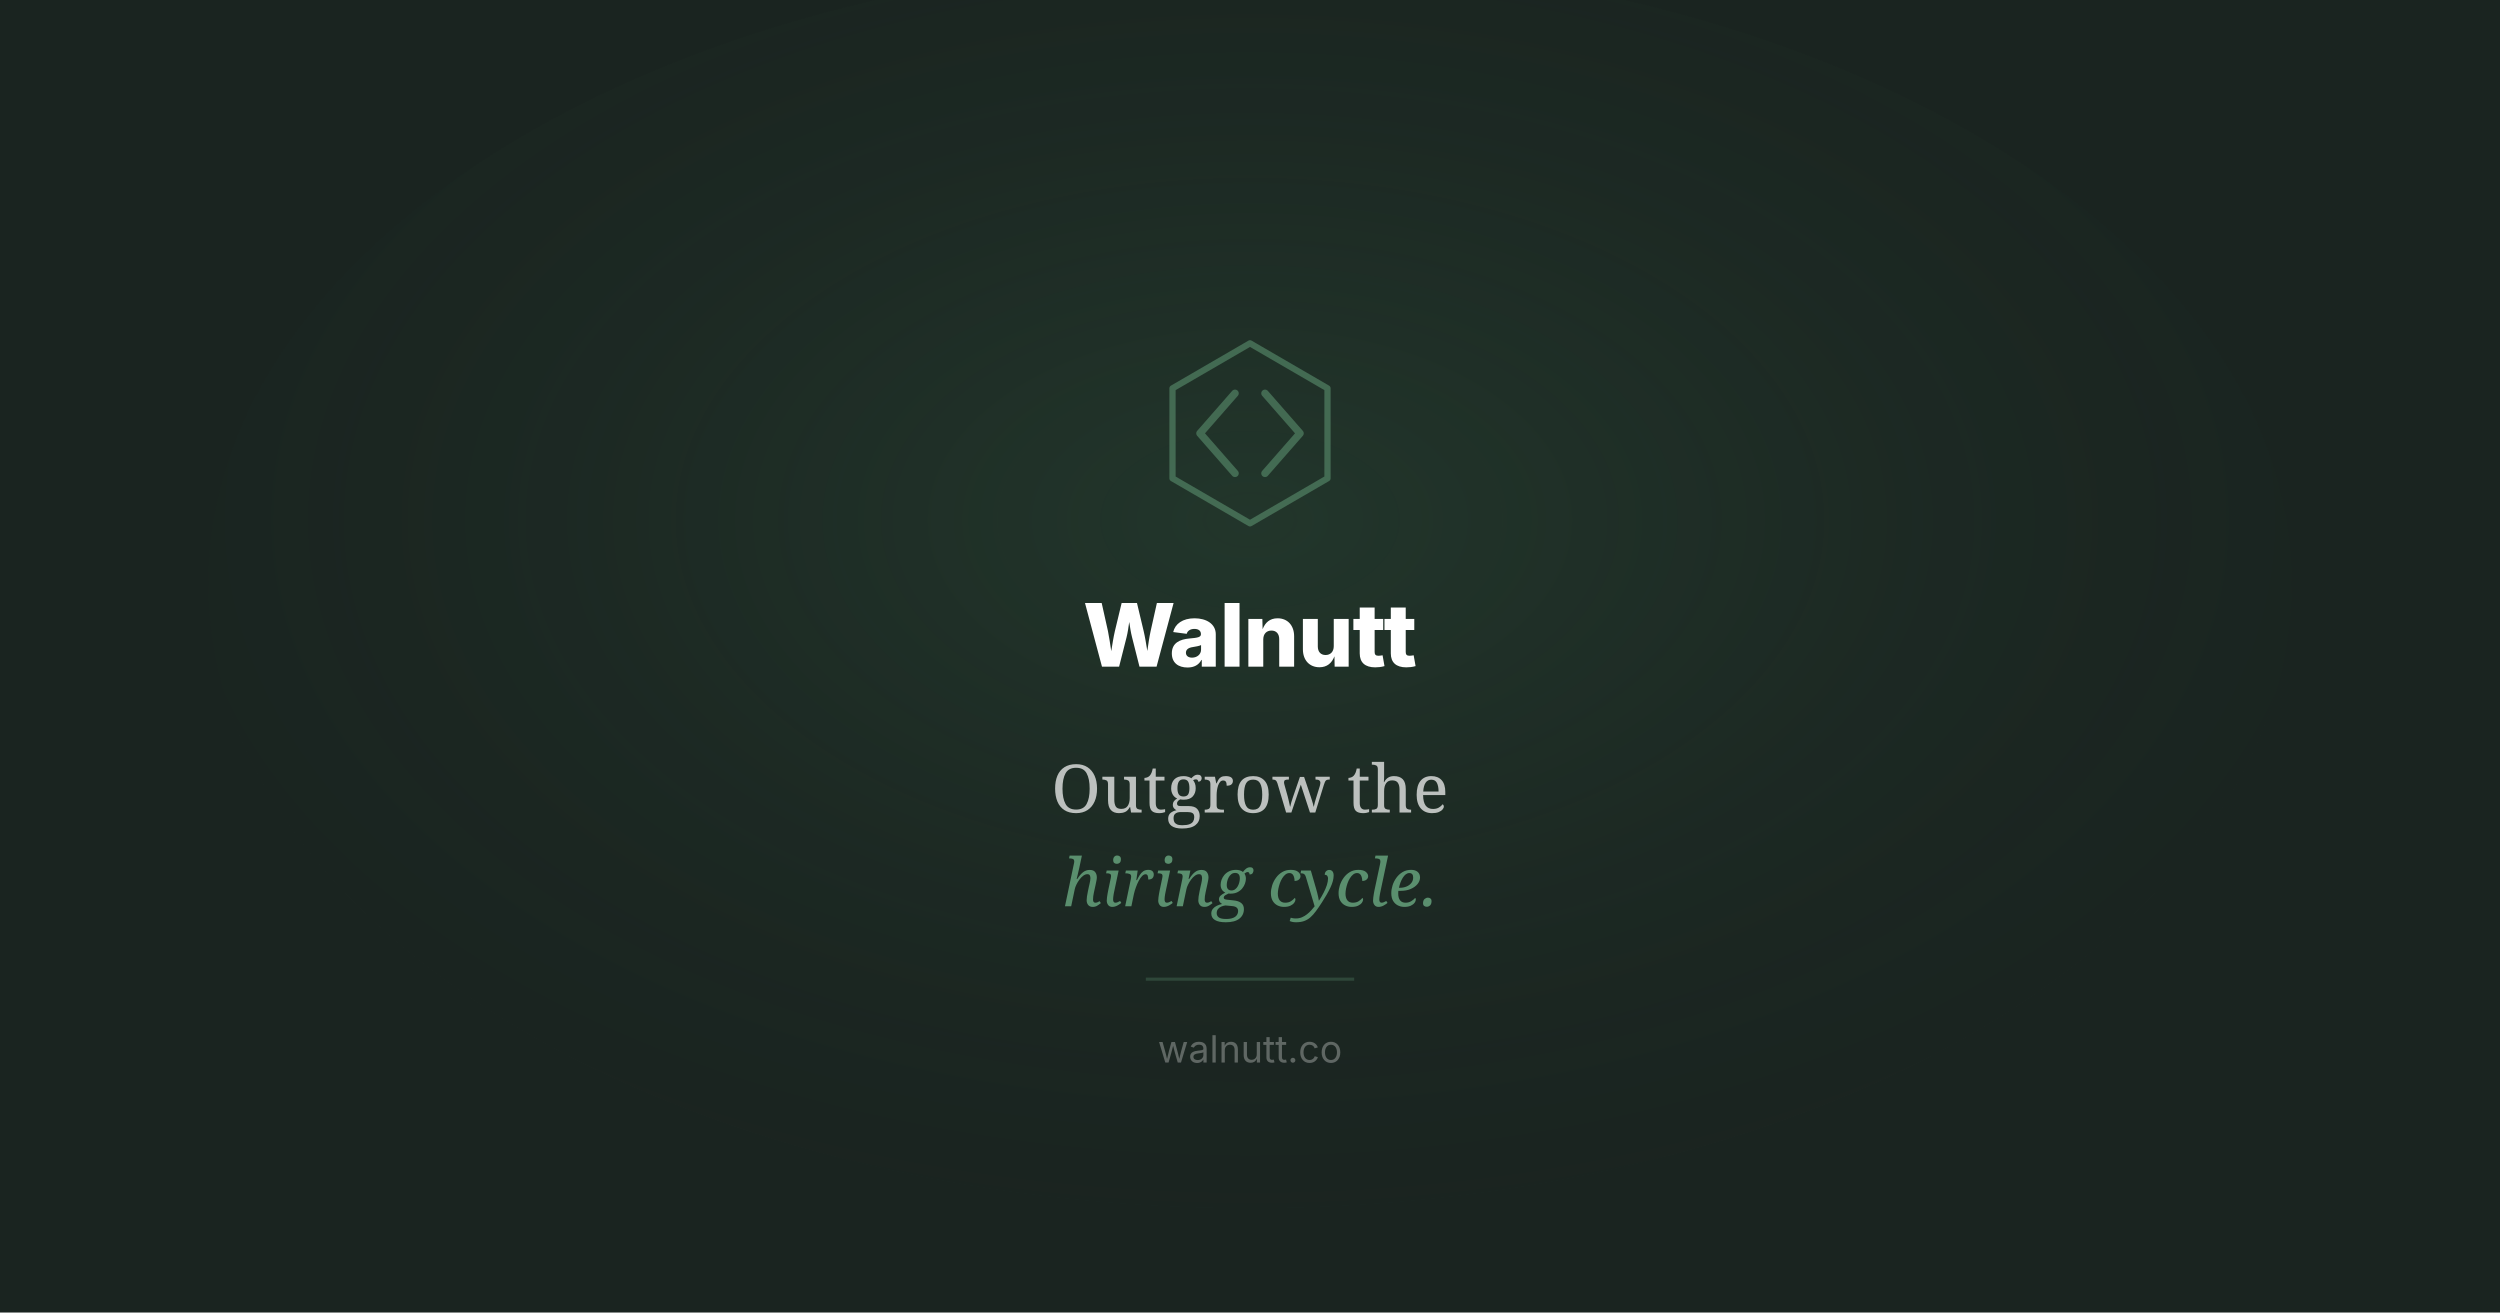
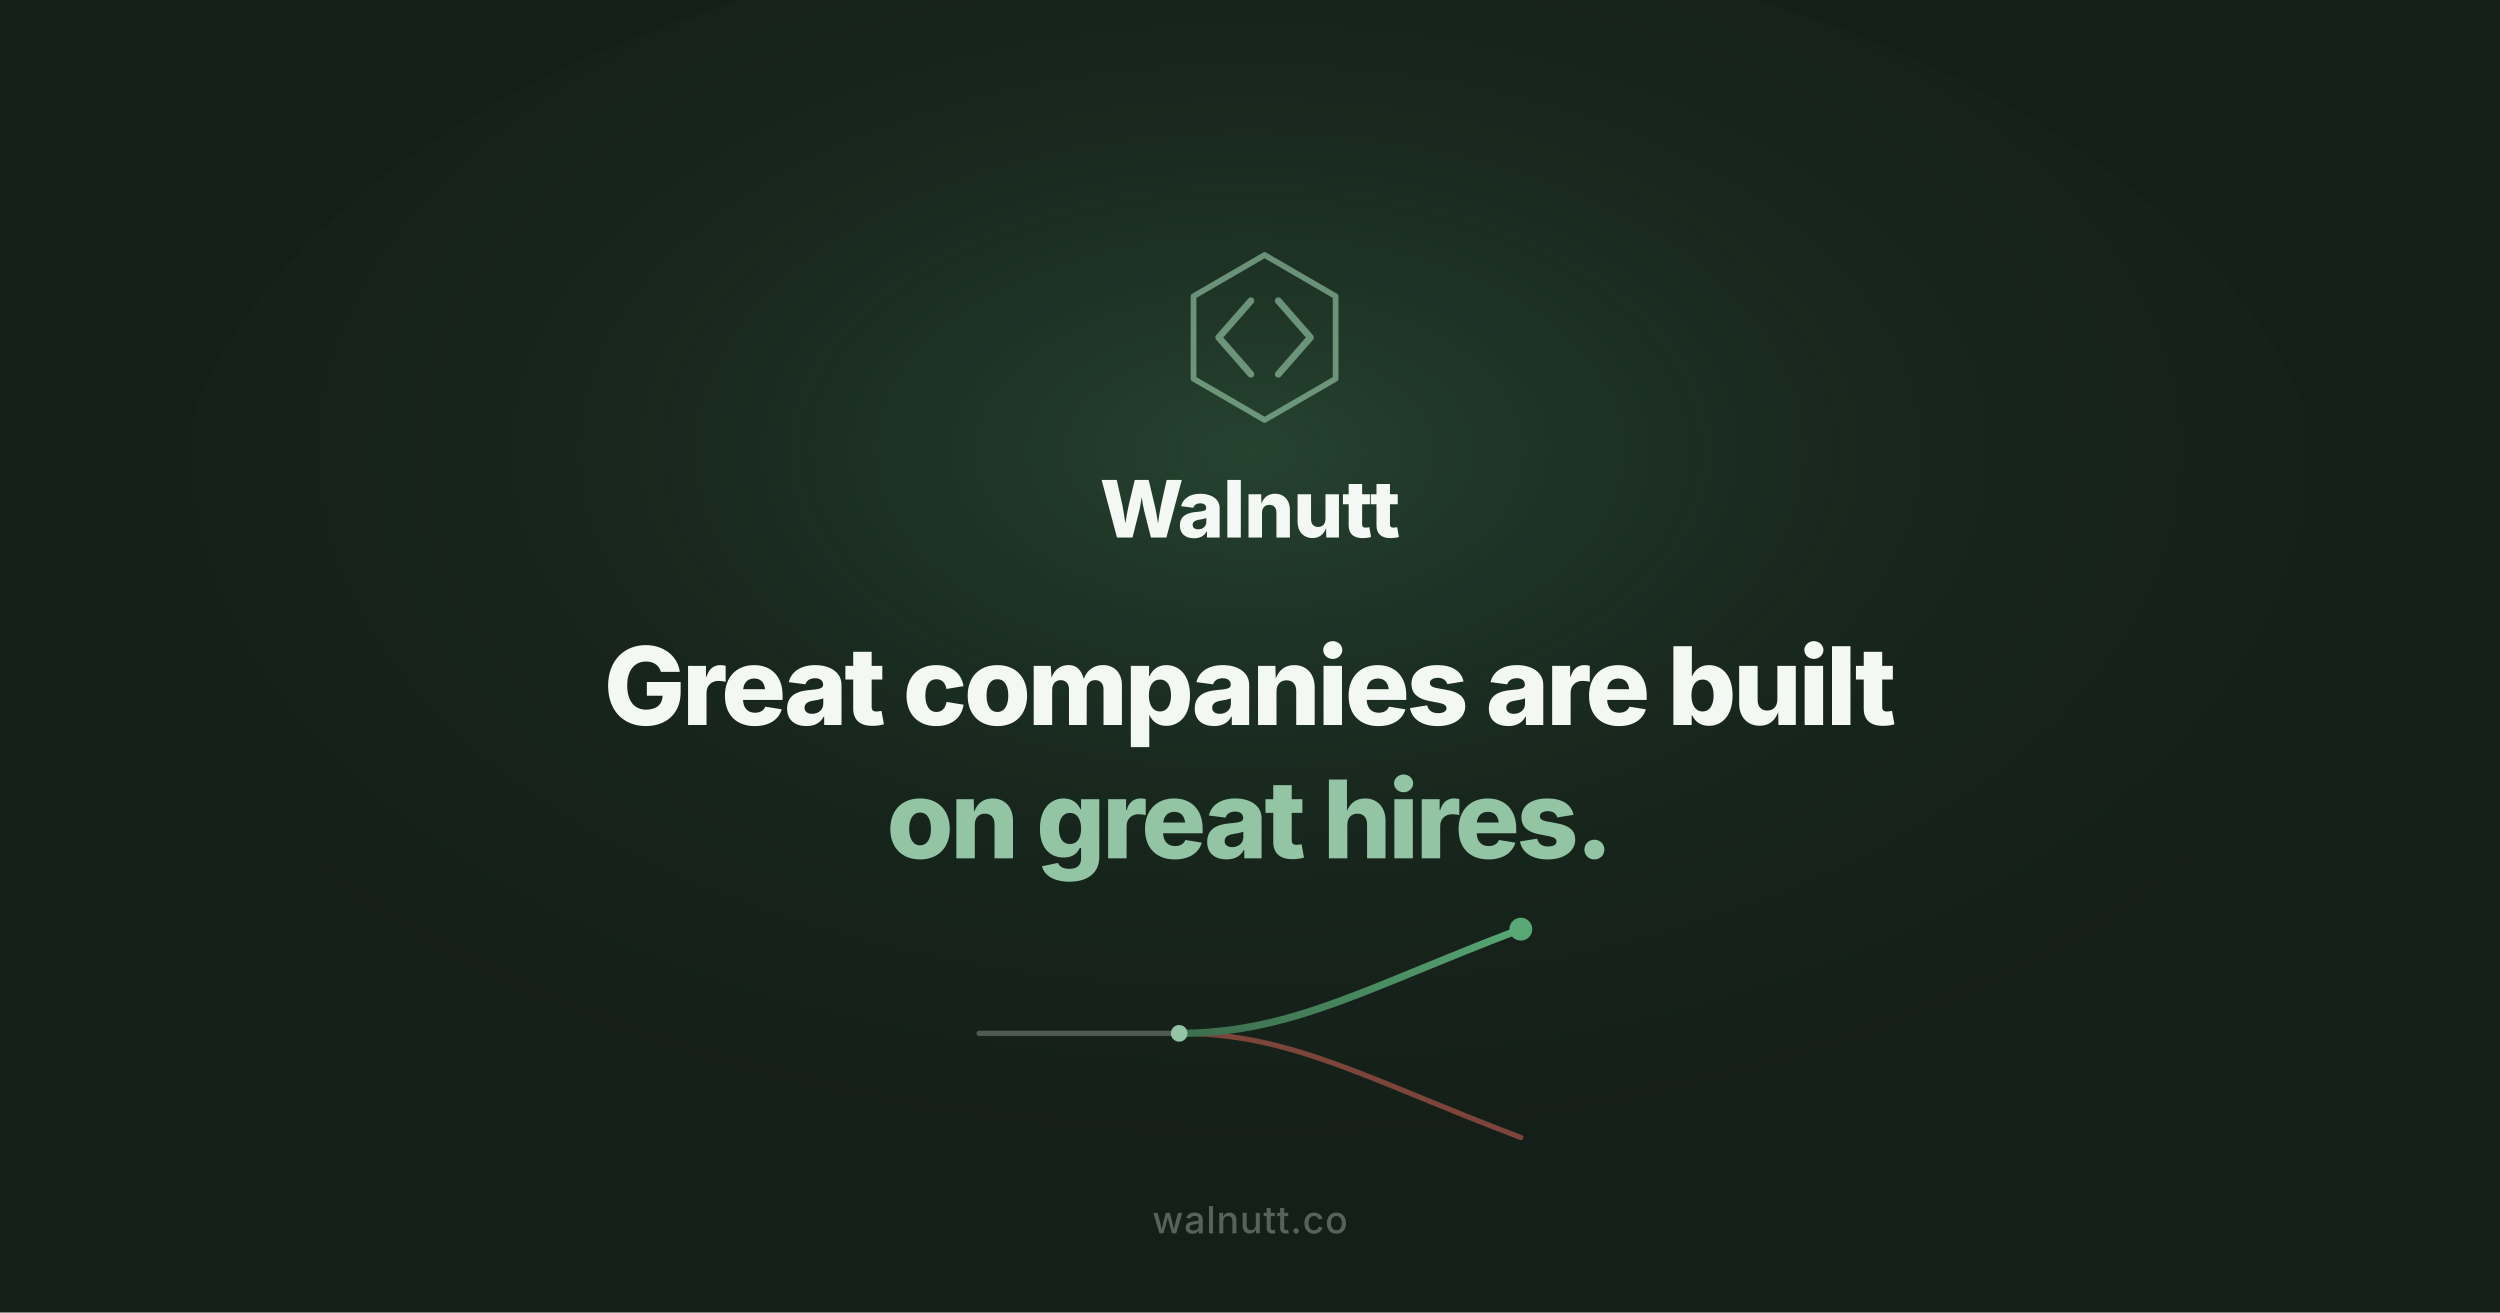
<svg xmlns="http://www.w3.org/2000/svg" width="1200" height="630">
  <defs>
-     <radialGradient id="glow" cx="50%" cy="45%" r="60%">
-       <stop offset="0%" stop-color="#3A6B4C" stop-opacity="0.25" />
-       <stop offset="50%" stop-color="#3A6B4C" stop-opacity="0.08" />
-       <stop offset="100%" stop-color="#1A2420" stop-opacity="0" />
+     <radialGradient id="glow" cx="50%" cy="42%" r="62%">
+       <stop offset="0%" stop-color="#57A874" stop-opacity="0.26" />
+       <stop offset="50%" stop-color="#3C6E4E" stop-opacity="0.09" />
+       <stop offset="100%" stop-color="#141F18" stop-opacity="0" />
    </radialGradient>
+     <linearGradient id="up" x1="0" y1="1" x2="1" y2="0">
+       <stop offset="0" stop-color="#3C6E4E" />
+       <stop offset="1" stop-color="#57A874" />
+     </linearGradient>
  </defs>
-   <rect width="1200" height="630" fill="#1A2420" />
-   <ellipse cx="600" cy="280" rx="500" ry="300" fill="url(#glow)" />
-   <g transform="translate(540, 160) scale(1.2)">
-     <path d="M50 4 L81 22 L81 58 L50 76 L19 58 L19 22 Z" stroke="#5A8F6E" stroke-width="2.5" fill="none" stroke-linejoin="round" opacity="0.6" />
-     <path d="M44 24 L30 40 L44 56" stroke="#5A8F6E" stroke-width="3" stroke-linecap="round" stroke-linejoin="round" fill="none" opacity="0.6" />
-     <path d="M56 24 L70 40 L56 56" stroke="#5A8F6E" stroke-width="3" stroke-linecap="round" stroke-linejoin="round" fill="none" opacity="0.6" />
+   <rect width="1200" height="630" fill="#141F18" />
+   <ellipse cx="600" cy="265" rx="520" ry="300" fill="url(#glow)" />
+   <g transform="translate(552, 118) scale(1.1)">
+     <path d="M50 4 L81 22 L81 58 L50 76 L19 58 L19 22 Z" stroke="#93C4A4" stroke-width="2.5" fill="none" stroke-linejoin="round" opacity="0.65" />
+     <path d="M44 24 L30 40 L44 56" stroke="#93C4A4" stroke-width="3" stroke-linecap="round" stroke-linejoin="round" fill="none" opacity="0.65" />
+     <path d="M56 24 L70 40 L56 56" stroke="#93C4A4" stroke-width="3" stroke-linecap="round" stroke-linejoin="round" fill="none" opacity="0.65" />
  </g>
-   <text x="600" y="320" font-family="system-ui, -apple-system, sans-serif" font-weight="800" font-size="42" fill="white" text-anchor="middle" letter-spacing="-0.5">Walnutt</text>
-   <text x="600" y="390" font-family="Georgia, serif" font-weight="400" font-size="32" fill="rgba(255,255,255,0.7)" text-anchor="middle">Outgrow the</text>
-   <text x="600" y="435" font-family="Georgia, serif" font-weight="400" font-size="32" fill="#5A8F6E" text-anchor="middle" font-style="italic">hiring cycle.</text>
-   <line x1="550" y1="470" x2="650" y2="470" stroke="#5A8F6E" stroke-width="1.5" opacity="0.3" />
-   <text x="600" y="510" font-family="system-ui, -apple-system, sans-serif" font-weight="400" font-size="18" fill="rgba(255,255,255,0.3)" text-anchor="middle">walnutt.co</text>
+   <text x="600" y="258" font-family="'DM Sans', system-ui, -apple-system, sans-serif" font-weight="800" font-size="38" fill="#F3F8F4" text-anchor="middle" letter-spacing="-0.6">Walnutt</text>
+   <text x="600" y="348" font-family="Inter, system-ui, -apple-system, sans-serif" font-weight="800" font-size="52" fill="#F3F8F4" text-anchor="middle" letter-spacing="-1.6">Great companies are built</text>
+   <text x="600" y="412" font-family="Inter, system-ui, -apple-system, sans-serif" font-weight="800" font-size="52" fill="#93C4A4" text-anchor="middle" letter-spacing="-1.6">on great hires.</text>
+   <g transform="translate(470, 462)">
+     <path d="M0 34 L96 34" stroke="rgba(233,240,235,0.28)" stroke-width="2.5" stroke-linecap="round" fill="none" />
+     <path d="M96 34 C150 34, 186 56, 260 84" stroke="#C25E51" stroke-width="2.5" stroke-linecap="round" fill="none" opacity="0.6" />
+     <path d="M96 34 C150 34, 186 12, 260 -16" stroke="url(#up)" stroke-width="3.5" stroke-linecap="round" fill="none" />
+     <circle cx="96" cy="34" r="4" fill="#93C4A4" />
+     <circle cx="260" cy="-16" r="5.5" fill="#57A874" />
+   </g>
+   <text x="600" y="592" font-family="Inter, system-ui, -apple-system, sans-serif" font-weight="500" font-size="18" fill="rgba(233,240,235,0.32)" text-anchor="middle" letter-spacing="0.4">walnutt.co</text>
</svg>
